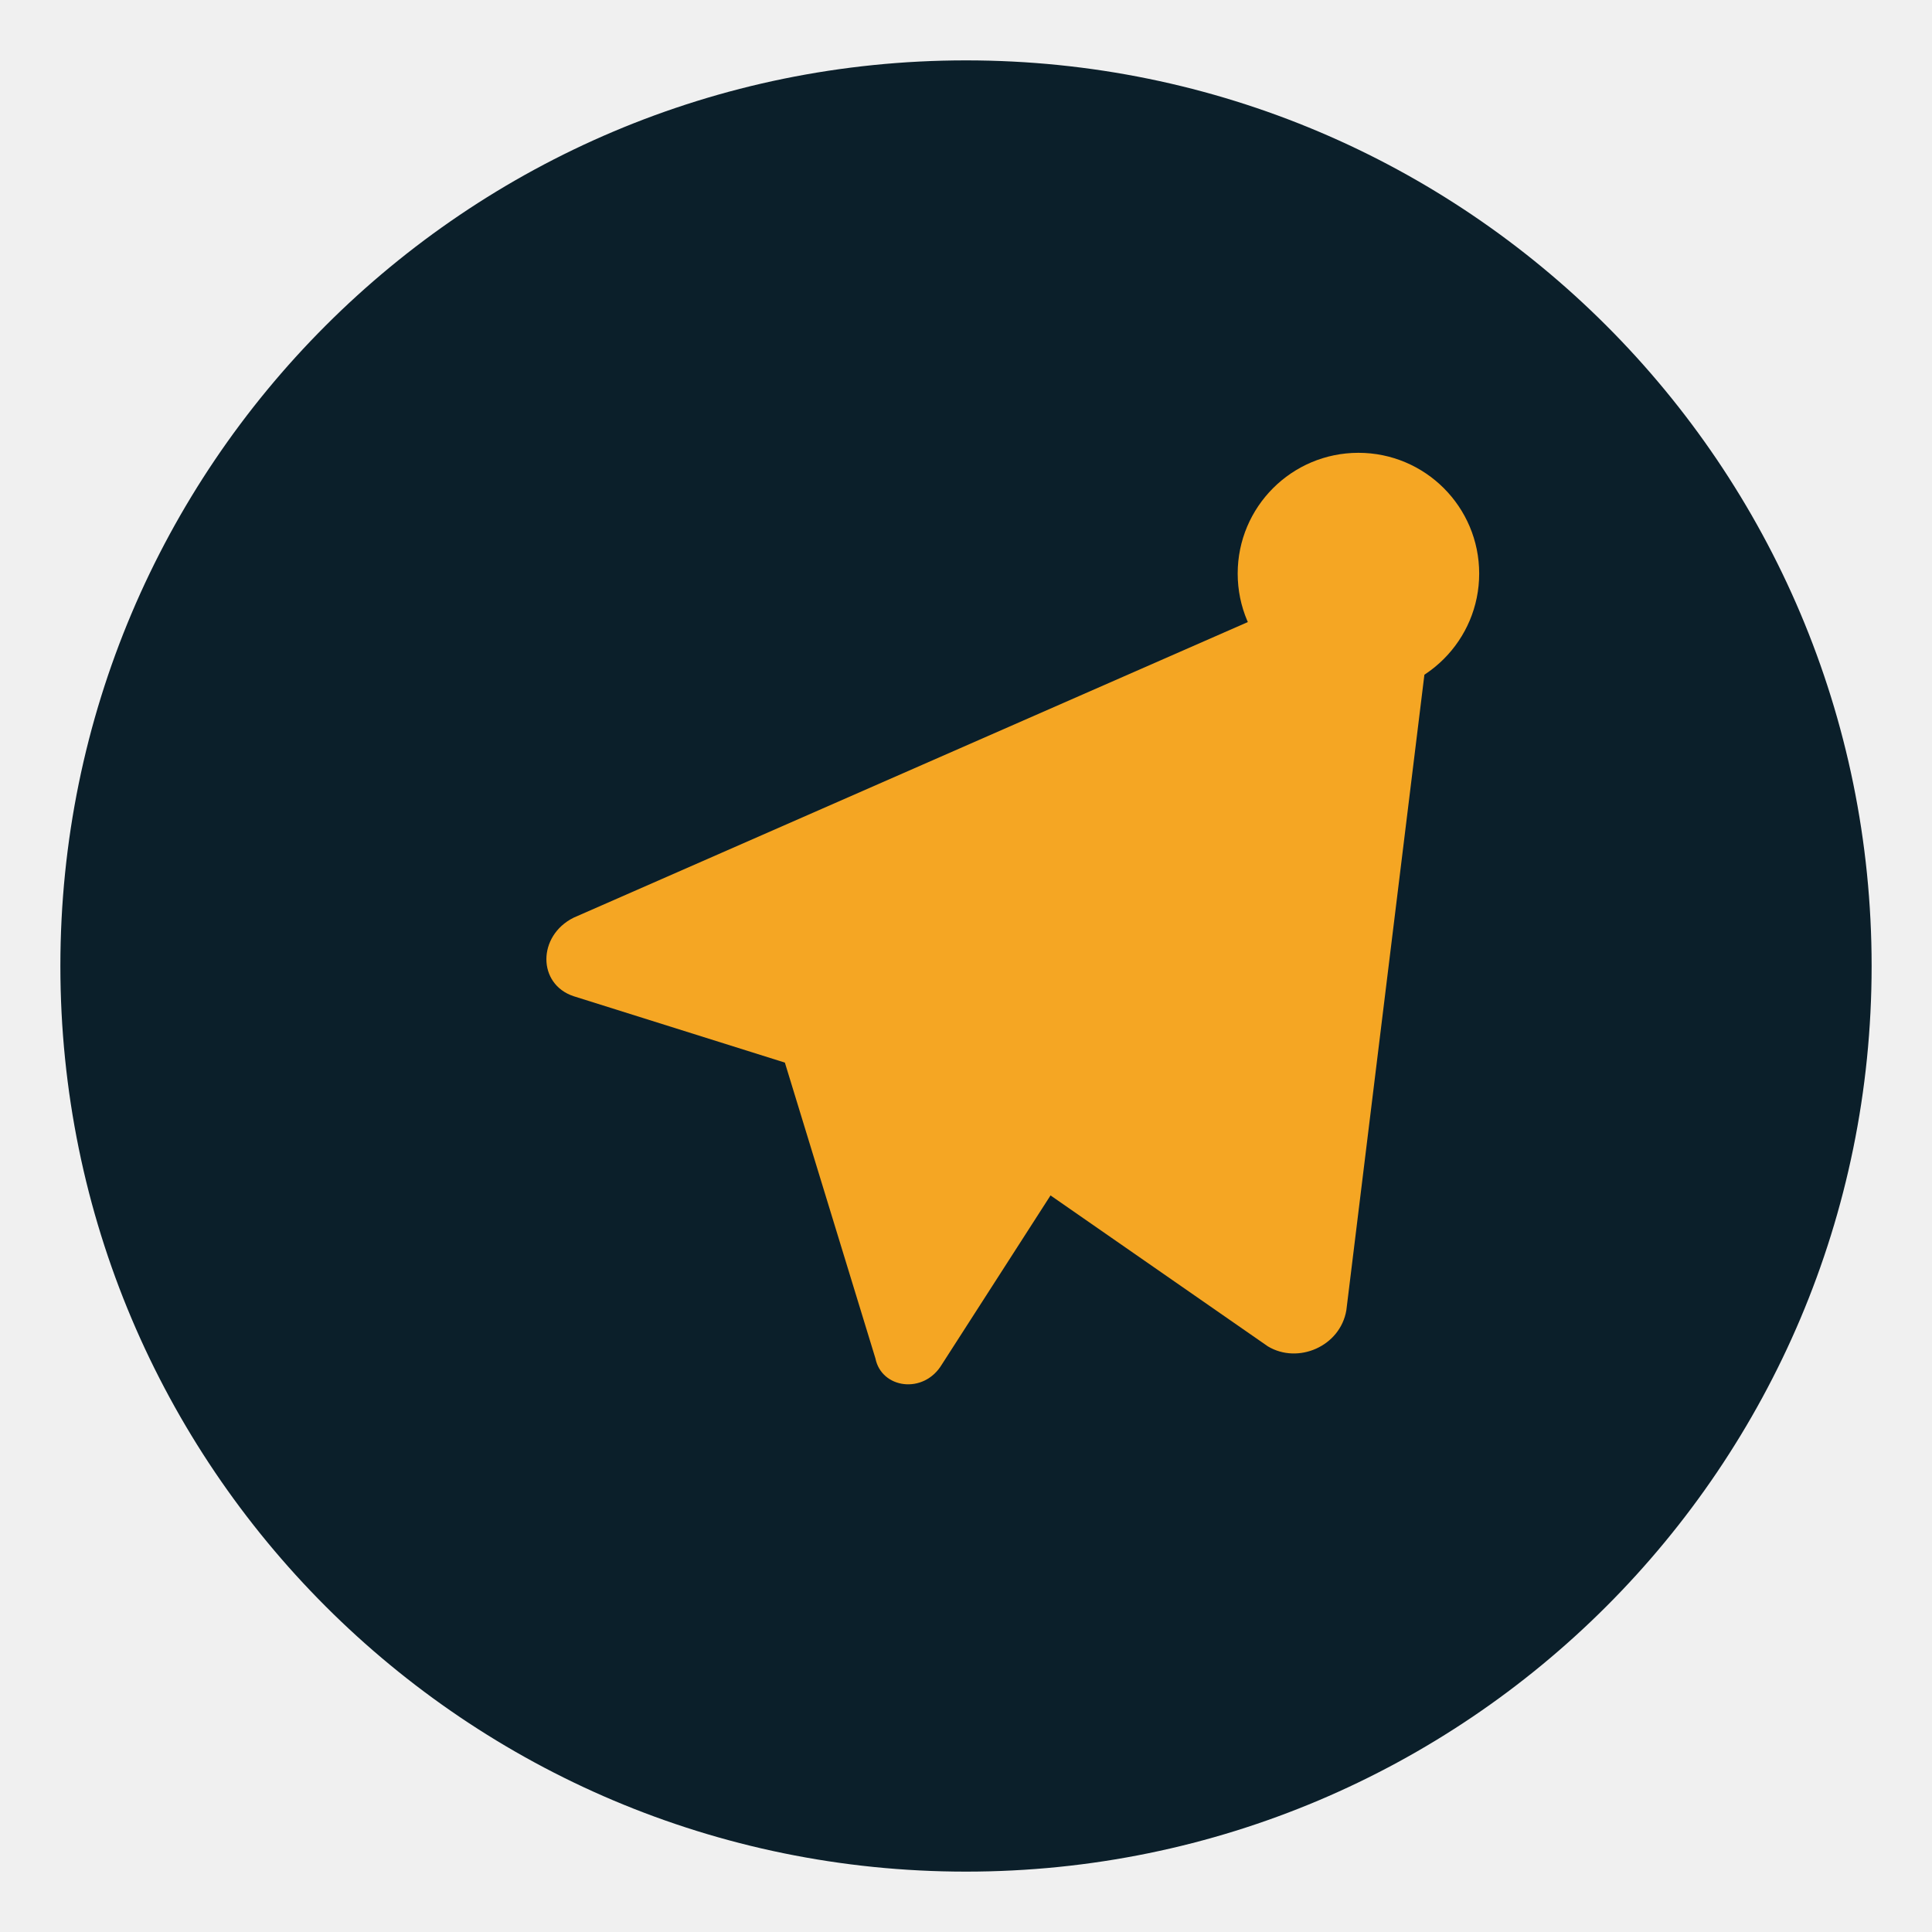
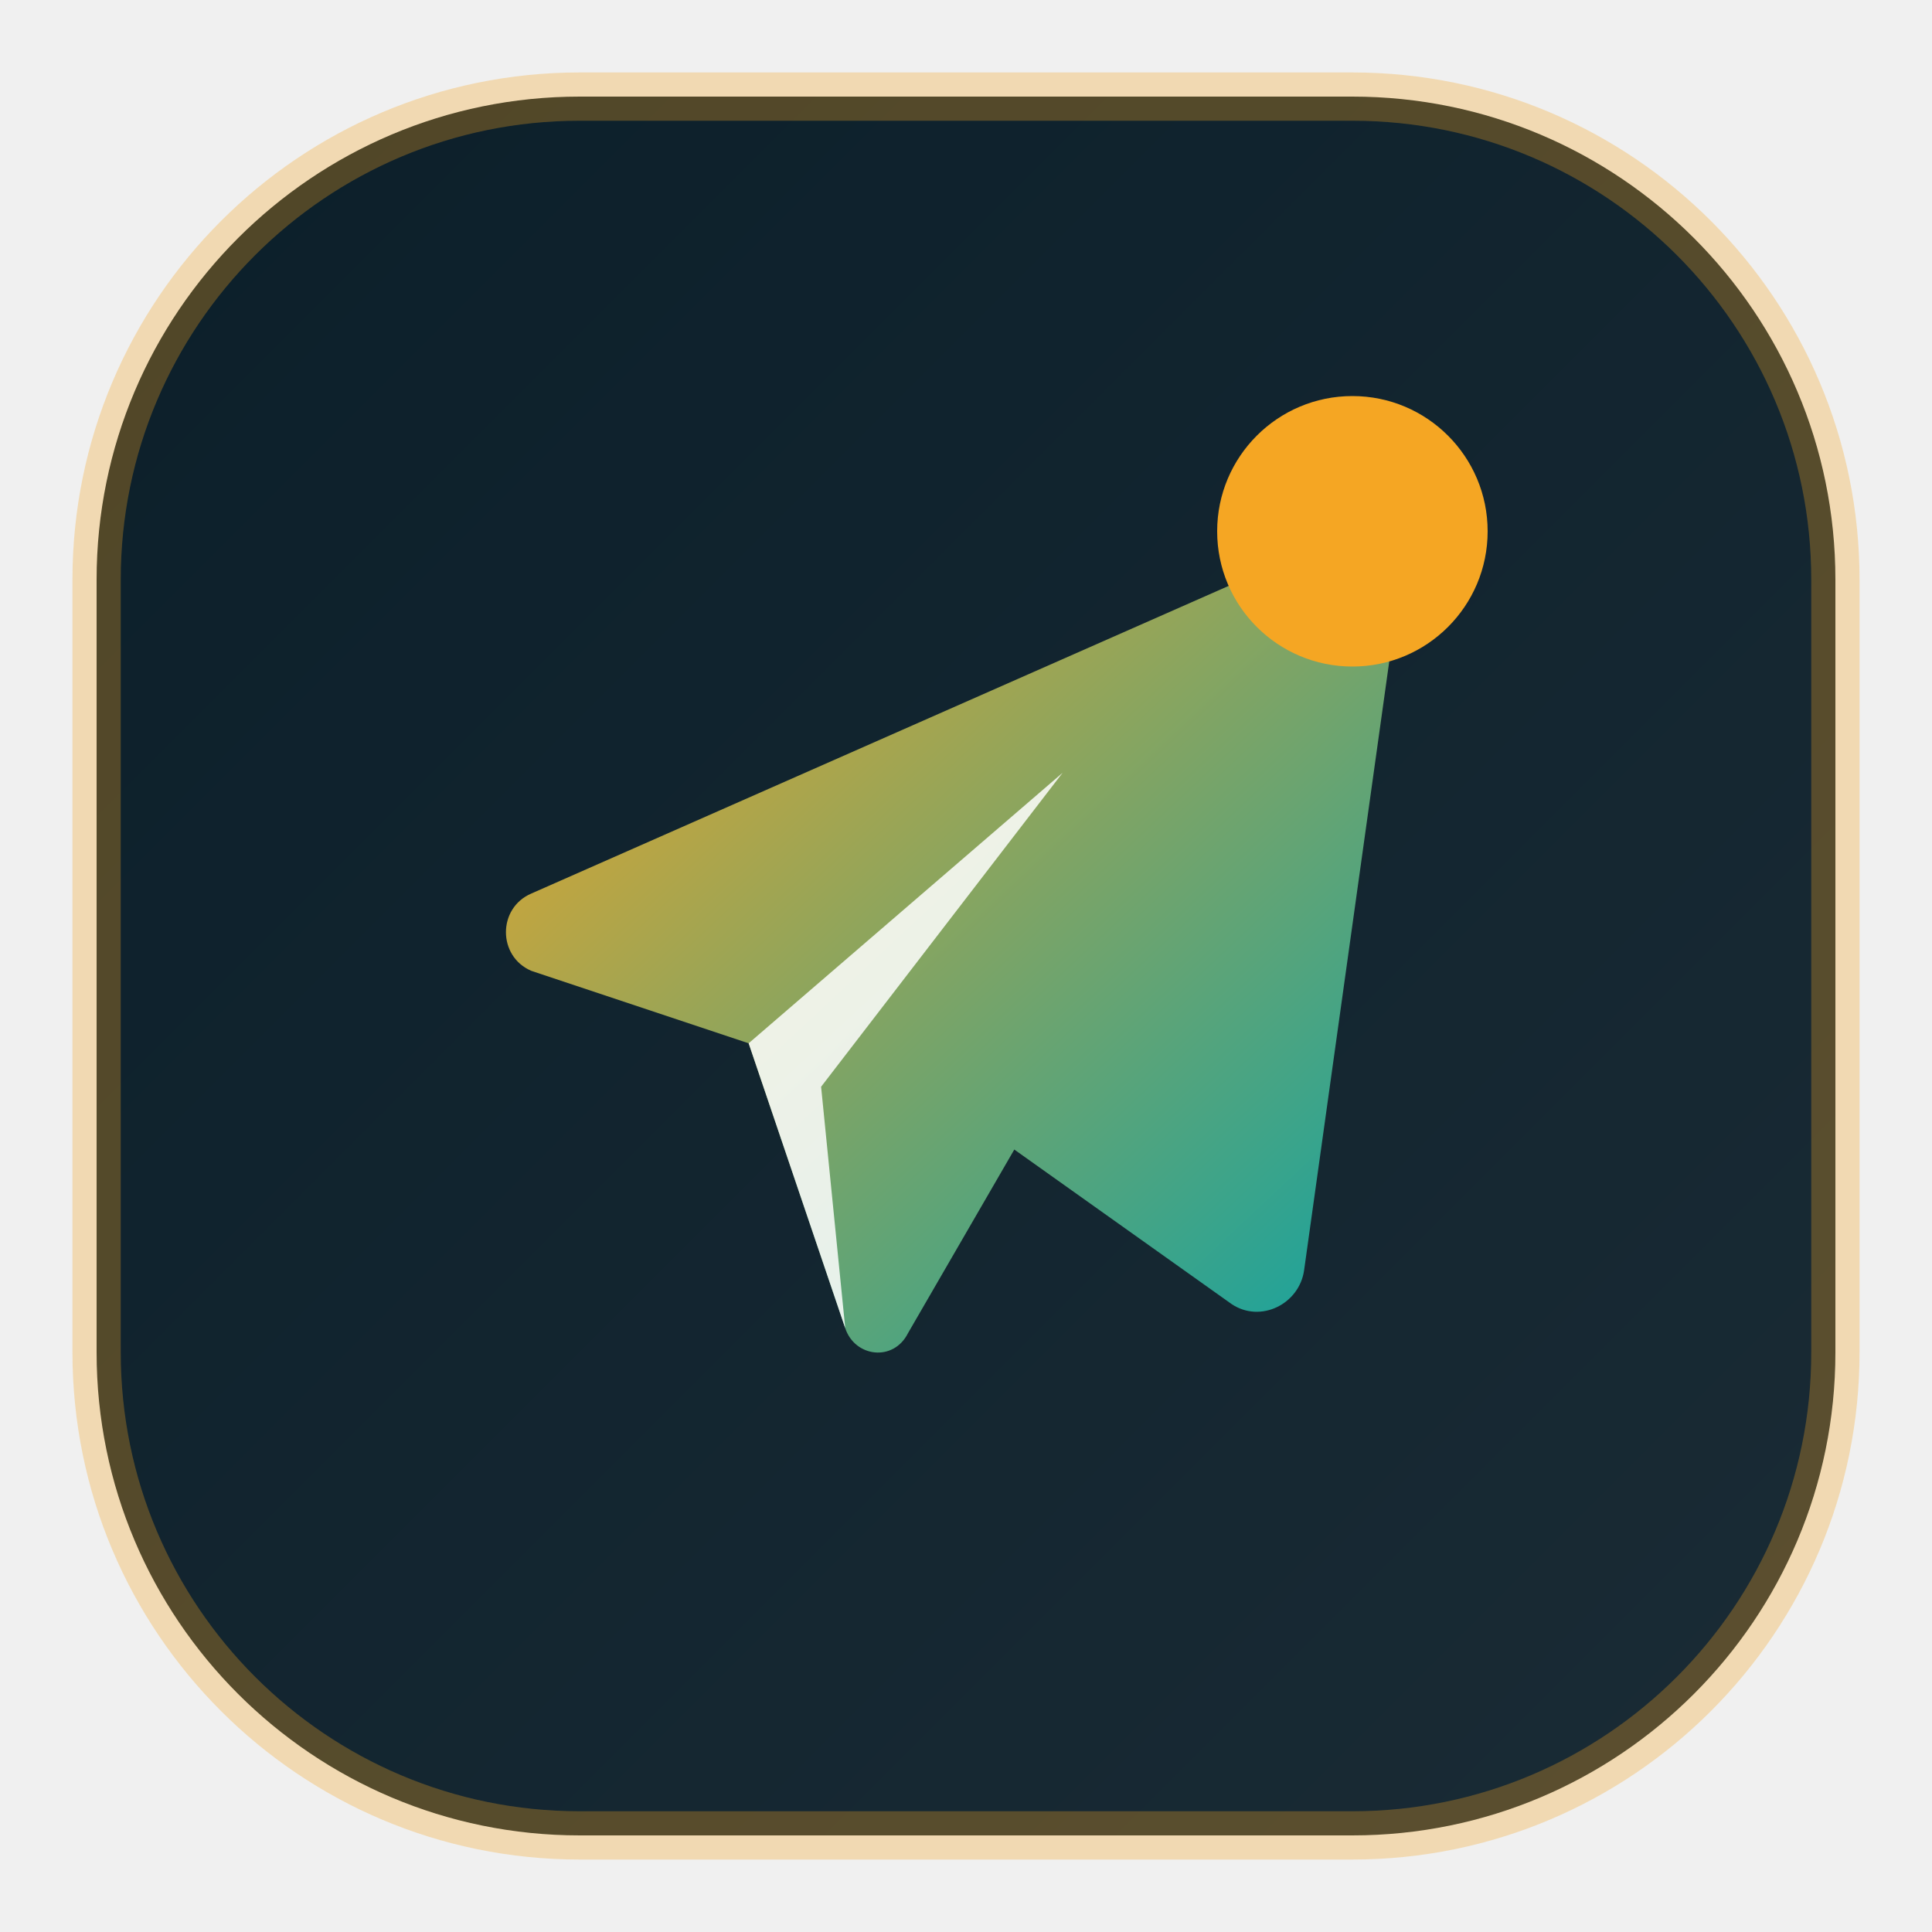
- <svg xmlns="http://www.w3.org/2000/svg" width="32" height="32" viewBox="0 0 32 32" fill="none">
-   <circle cx="16" cy="16" r="15" fill="#0B1F2A" />
-   <path d="M22.5 9.5L9.5 15.2C8.9 15.5 8.9 16.3 9.5 16.5L13 17.6L14.5 22.5C14.6 23 15.3 23.1 15.6 22.6L17.4 19.8L21 22.3C21.5 22.6 22.2 22.3 22.3 21.7L23.7 10.3C23.8 9.7 23.1 9.2 22.5 9.5Z" fill="#F5A623" />
-   <circle cx="22.5" cy="9.5" r="2" fill="#F5A623" />
+ <svg xmlns="http://www.w3.org/2000/svg" width="40" height="40" viewBox="0 0 40 40" fill="none">
+   <defs>
+     <linearGradient id="favGrad" x1="0%" y1="0%" x2="100%" y2="100%">
+       <stop offset="0%" stop-color="#F5A623" />
+       <stop offset="100%" stop-color="#0FA3A3" />
+     </linearGradient>
+     <linearGradient id="favBg" x1="0%" y1="0%" x2="100%" y2="100%">
+       <stop offset="0%" stop-color="#0B1F2A" />
+       <stop offset="100%" stop-color="#1A2B35" />
+     </linearGradient>
+   </defs>
+   <rect x="2" y="2" width="36" height="36" rx="10" fill="url(#favBg)" />
+   <rect x="2" y="2" width="36" height="36" rx="10" fill="none" stroke="#F5A623" stroke-opacity="0.3" stroke-width="1" />
+   <path d="M28 11L11 18.5C10.3 18.8 10.3 19.8 11 20.1L15.5 21.6L17.5 27.5C17.7 28.1 18.5 28.2 18.8 27.6L21 23.8L25.5 27C26.1 27.4 26.9 27 27 26.3L29 12C29.1 11.2 28.5 10.7 28 11Z" fill="url(#favGrad)" />
+   <path d="M15.5 21.6L22 16L17 22.5L17.5 27.5L15.5 21.6Z" fill="#FFFFFF" fill-opacity="0.85" />
+   <circle cx="28" cy="11" r="2.8" fill="#F5A623" />
</svg>
